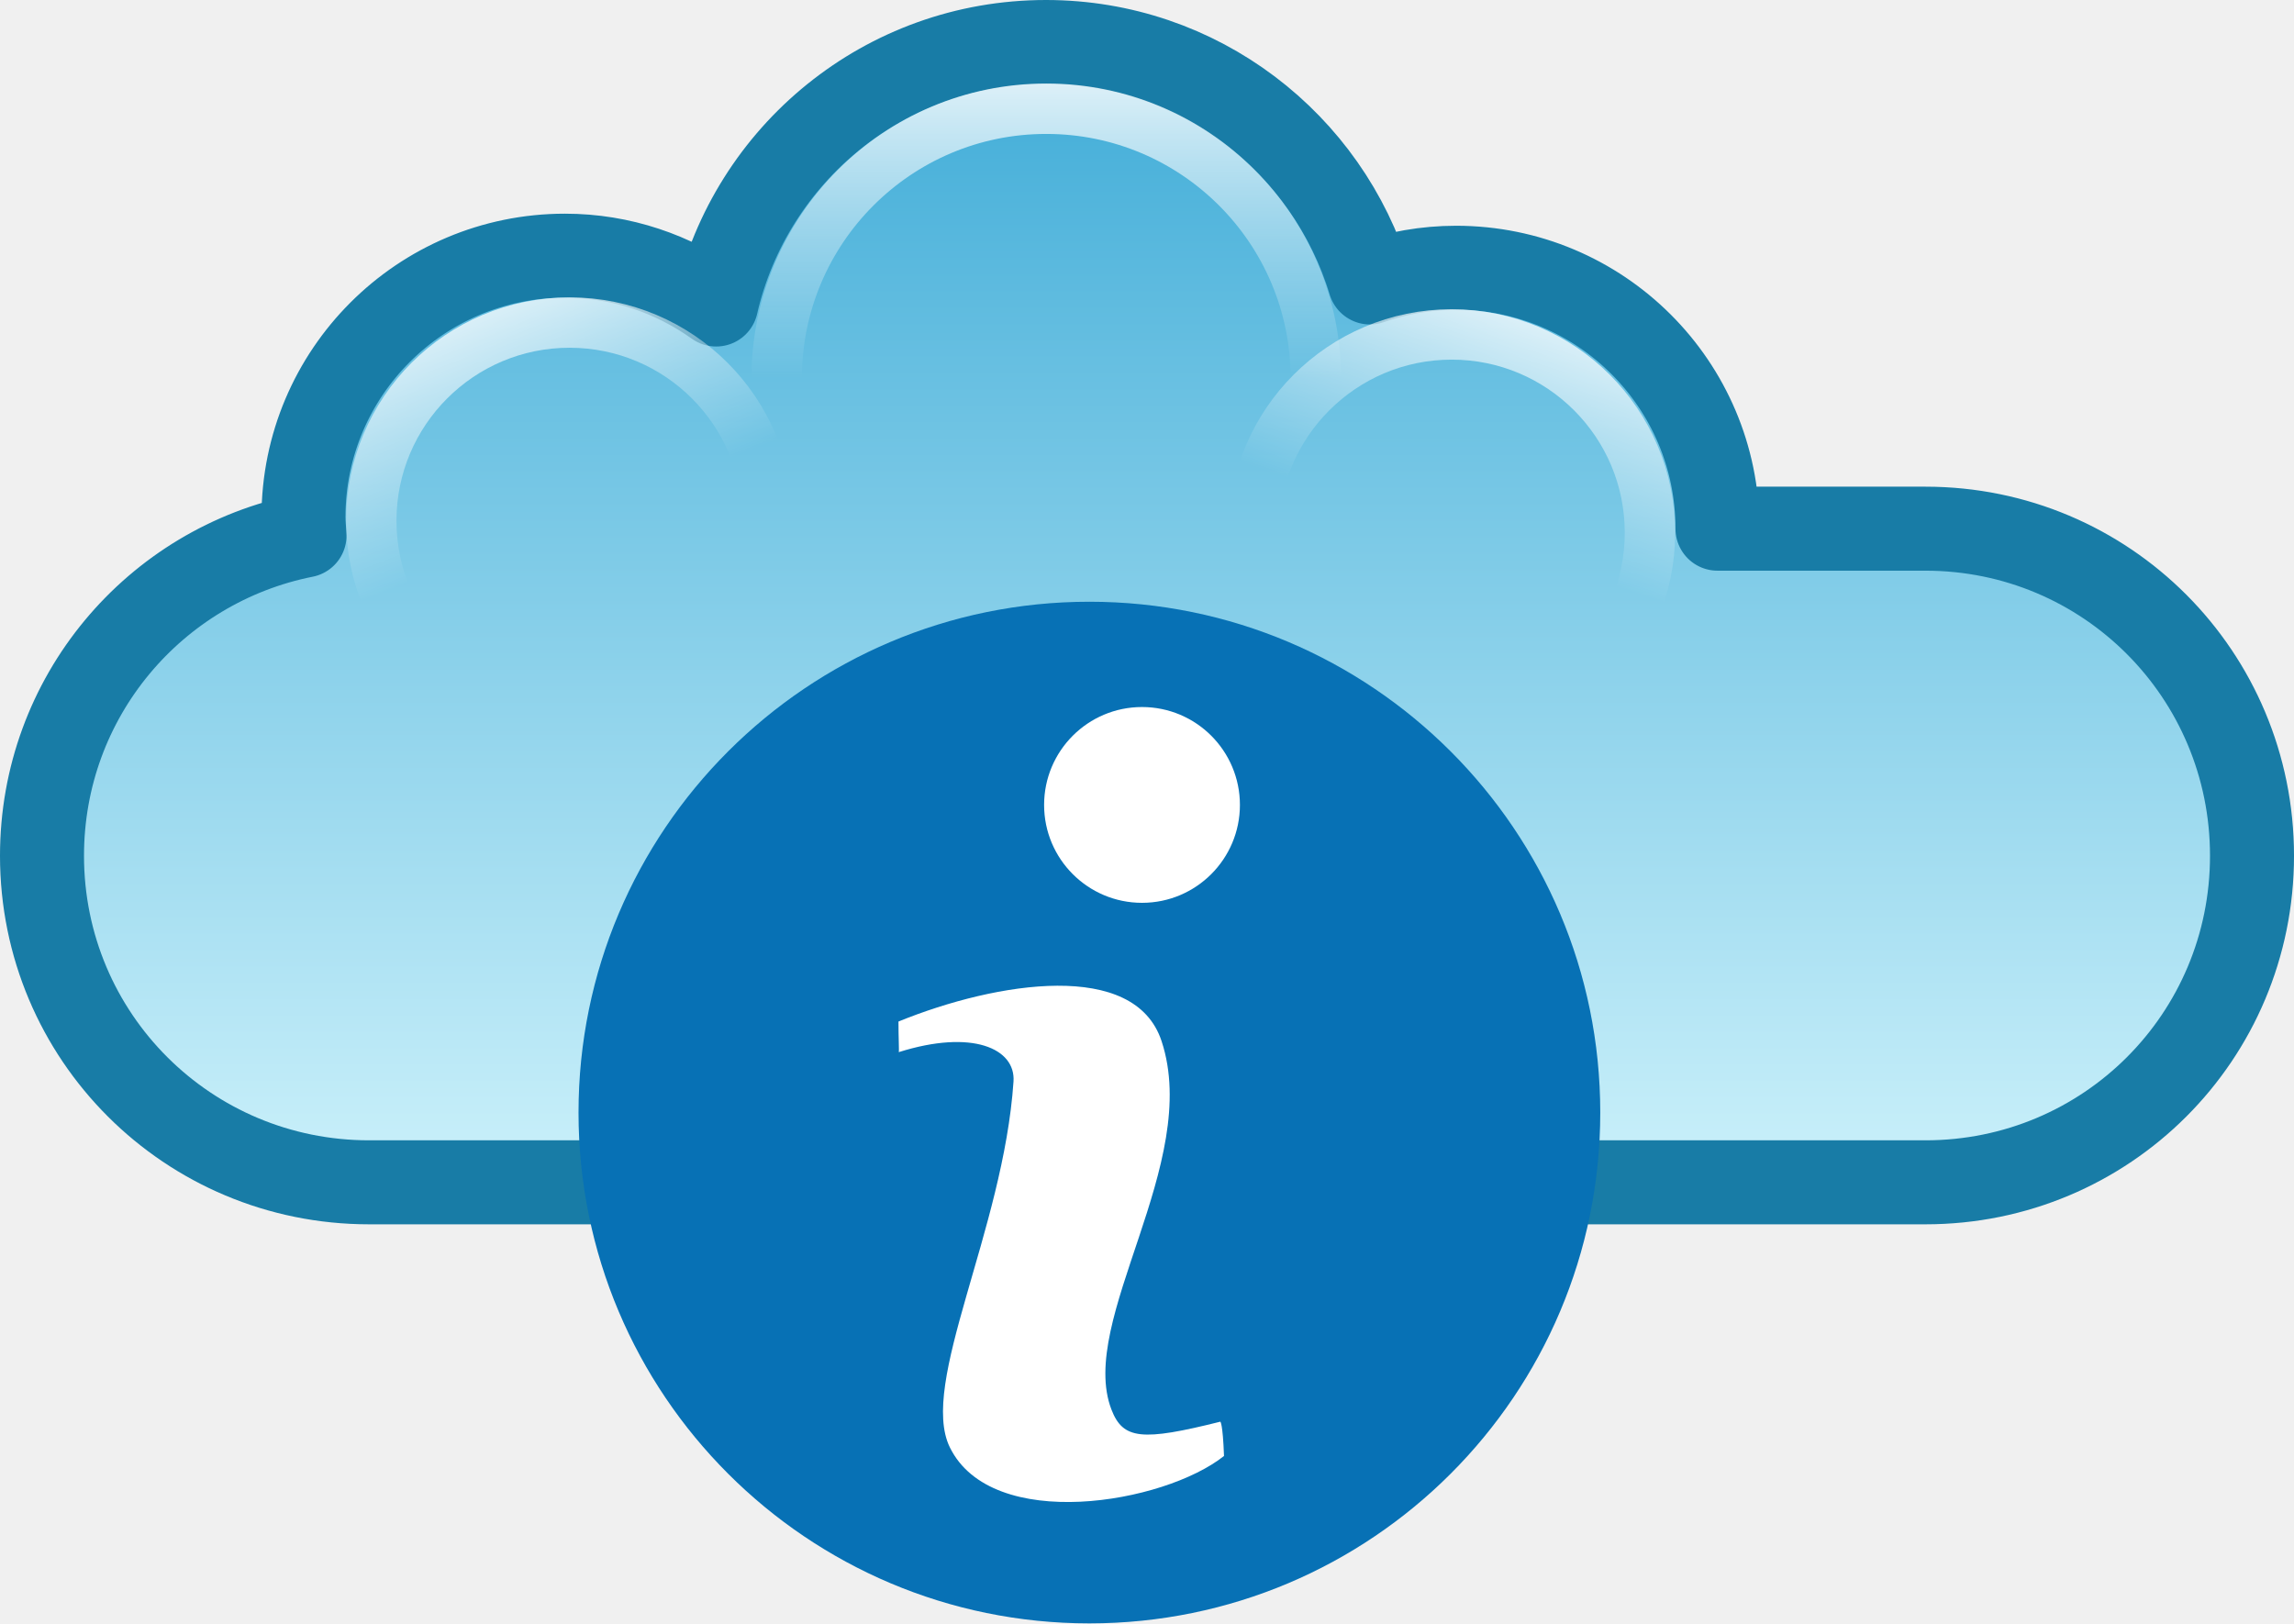
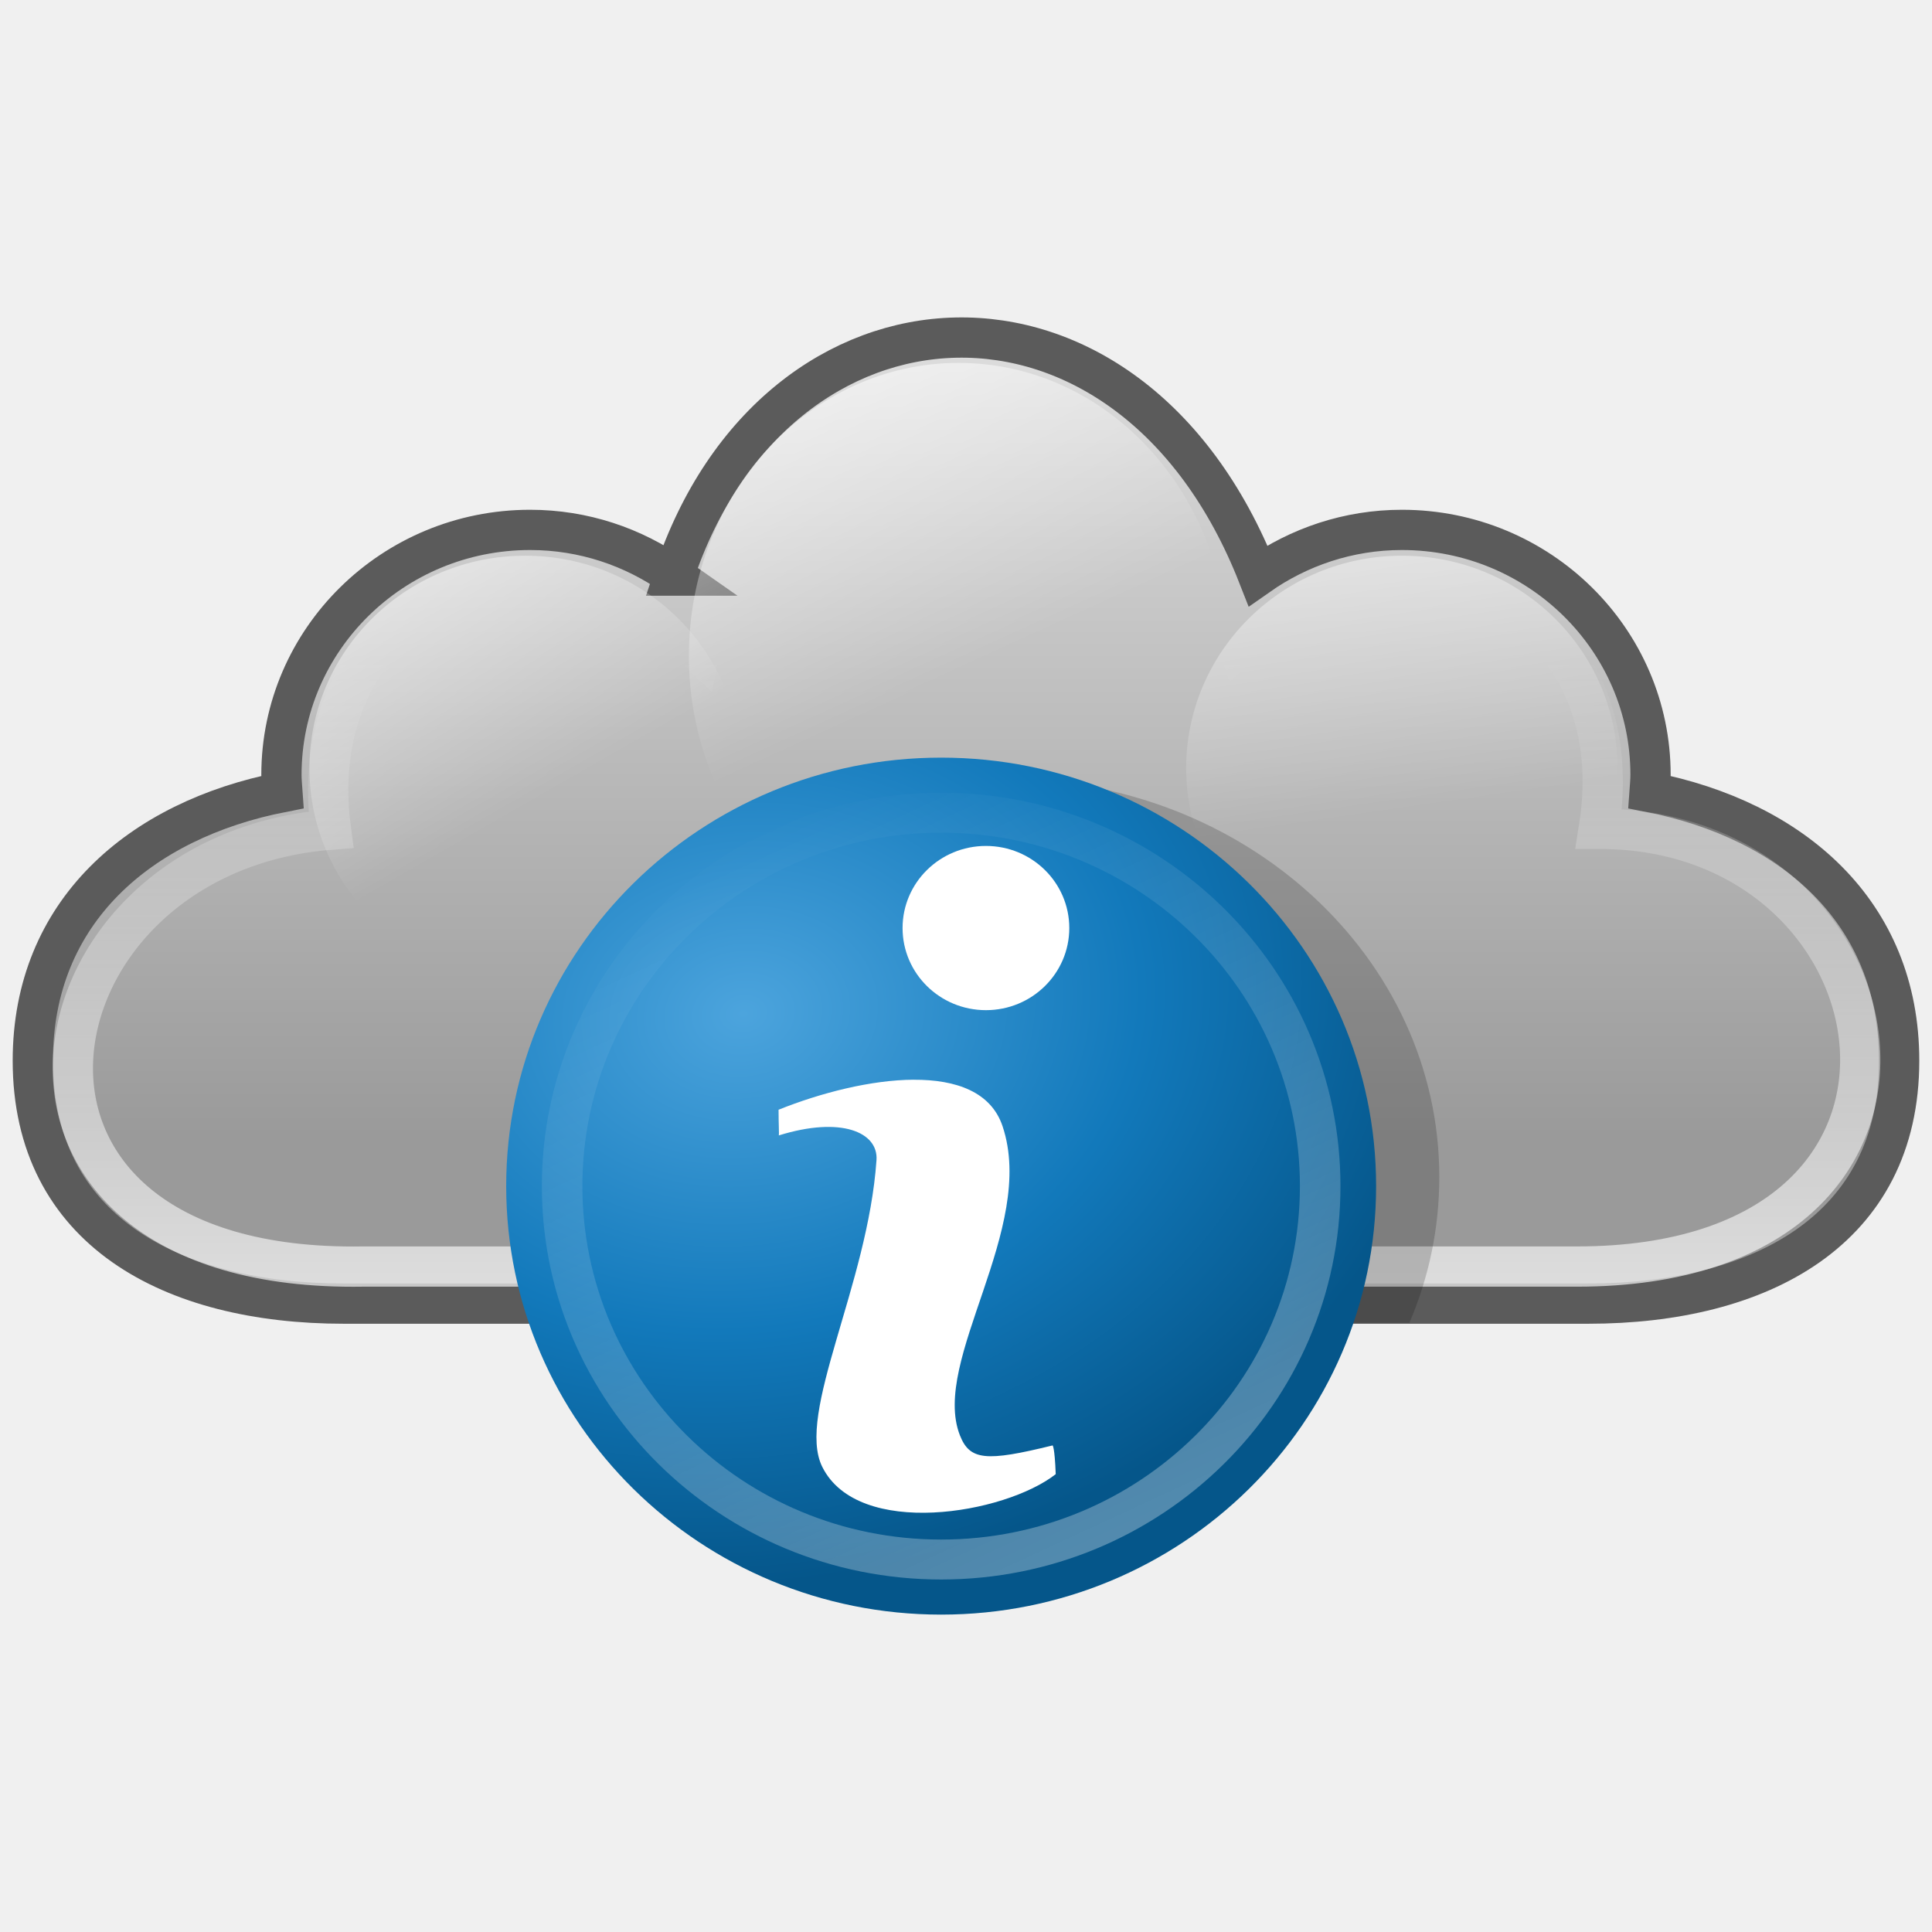
- <svg xmlns="http://www.w3.org/2000/svg" xmlns:xlink="http://www.w3.org/1999/xlink" width="136.531" height="96.628" id="svg4180" version="1.1">
-   <defs id="defs4182">
-     <linearGradient id="linearGradient3625">
-       <stop style="stop-color:#ffffff;stop-opacity:1;" offset="0" id="stop3627" />
-       <stop style="stop-color:#ffffff;stop-opacity:0;" offset="1" id="stop3629" />
+ <svg xmlns="http://www.w3.org/2000/svg" xmlns:xlink="http://www.w3.org/1999/xlink" width="48" height="48" id="svg3196" version="1.1">
+   <defs id="defs3198">
+     <linearGradient xlink:href="#linearGradient7490" id="linearGradient7689" gradientUnits="userSpaceOnUse" gradientTransform="matrix(0.3969511,0,0,0.3910505,58.31332,386.845)" x1="585.858" y1="780.729" x2="585.858" y2="731.029" />
+     <linearGradient id="linearGradient7490">
+       <stop id="stop7492" offset="0" style="stop-color:#9a9a9a;stop-opacity:1" />
+       <stop id="stop7494" offset="1" style="stop-color:#dcdcdc;stop-opacity:1" />
    </linearGradient>
-     <linearGradient xlink:href="#linearGradient5378" id="linearGradient3887" gradientUnits="userSpaceOnUse" gradientTransform="translate(312.6763,-5.434469)" x1="129.705" y1="614.279" x2="129.705" y2="684.78" />
-     <linearGradient id="linearGradient5378">
-       <stop style="stop-color:#ffffff;stop-opacity:1;" offset="0" id="stop5380" />
-       <stop style="stop-color:#ffffff;stop-opacity:0;" offset="1" id="stop5382" />
+     <linearGradient xlink:href="#linearGradient5392" id="linearGradient7691" gradientUnits="userSpaceOnUse" gradientTransform="matrix(0.3969511,0,0,0.3910505,110.4132,458.7495)" x1="425.07" y1="626.737" x2="425.07" y2="566.384" />
+     <linearGradient id="linearGradient5392">
+       <stop style="stop-color:#ffffff;stop-opacity:1" offset="0" id="stop5394" />
+       <stop style="stop-color:#ffffff;stop-opacity:0;" offset="1" id="stop5396" />
    </linearGradient>
-     <linearGradient xlink:href="#linearGradient5370" id="linearGradient3883" gradientUnits="userSpaceOnUse" gradientTransform="translate(129.094,518.9706)" x1="8.147" y1="435.503" x2="8.147" y2="509.035" />
-     <linearGradient id="linearGradient5370">
-       <stop style="stop-color:#46afd9;stop-opacity:1" offset="0" id="stop5372" />
-       <stop style="stop-color:#defaff;stop-opacity:1" offset="1" id="stop5374" />
+     <linearGradient xlink:href="#linearGradient7056" id="linearGradient7693" gradientUnits="userSpaceOnUse" x1="553.627" y1="837.669" x2="566.272" y2="859.393" />
+     <linearGradient id="linearGradient7056">
+       <stop style="stop-color:#ffffff;stop-opacity:1;" offset="0" id="stop7058" />
+       <stop style="stop-color:#ffffff;stop-opacity:0;" offset="1" id="stop7060" />
    </linearGradient>
-     <linearGradient y2="509.035" x2="8.147" y1="435.503" x1="8.147" gradientTransform="translate(439.2484,188.8498)" gradientUnits="userSpaceOnUse" id="linearGradient4178" xlink:href="#linearGradient5370" />
-     <linearGradient xlink:href="#linearGradient5370" id="linearGradient4229" gradientUnits="userSpaceOnUse" gradientTransform="translate(439.2484,188.8498)" x1="8.147" y1="435.503" x2="8.147" y2="509.035" />
-     <linearGradient xlink:href="#linearGradient5378" id="linearGradient4231" gradientUnits="userSpaceOnUse" gradientTransform="translate(312.6763,-5.434469)" x1="129.705" y1="614.279" x2="129.705" y2="684.78" />
-     <linearGradient xlink:href="#linearGradient5370" id="linearGradient2839" gradientUnits="userSpaceOnUse" gradientTransform="translate(439.2484,188.8498)" x1="8.147" y1="435.503" x2="8.147" y2="509.035" />
-     <linearGradient xlink:href="#linearGradient5378" id="linearGradient2841" gradientUnits="userSpaceOnUse" gradientTransform="translate(312.6763,-5.434469)" x1="129.705" y1="614.279" x2="129.705" y2="684.78" />
-     <linearGradient xlink:href="#linearGradient5378" id="linearGradient3618" gradientUnits="userSpaceOnUse" gradientTransform="translate(466.4721,-23.81924)" x1="129.705" y1="614.279" x2="129.705" y2="684.78" />
-     <linearGradient xlink:href="#linearGradient5370" id="linearGradient3621" gradientUnits="userSpaceOnUse" gradientTransform="translate(645.7236,188.8498)" x1="8.147" y1="435.503" x2="8.147" y2="509.035" />
-     <linearGradient xlink:href="#linearGradient3625" id="linearGradient3631" x1="281.873" y1="7.288" x2="275.065" y2="24.68" gradientUnits="userSpaceOnUse" />
-     <linearGradient xlink:href="#linearGradient3625" id="linearGradient3635" gradientUnits="userSpaceOnUse" x1="275.065" y1="7.676" x2="275.065" y2="24.68" />
-     <linearGradient xlink:href="#linearGradient3625" id="linearGradient3639" gradientUnits="userSpaceOnUse" x1="280.936" y1="7.154" x2="275.065" y2="24.68" />
+     <linearGradient xlink:href="#linearGradient7056" id="linearGradient7695" gradientUnits="userSpaceOnUse" x1="561.601" y1="832.001" x2="565.635" y2="859.572" />
+     <linearGradient xlink:href="#linearGradient7056" id="linearGradient7697" gradientUnits="userSpaceOnUse" x1="555.222" y1="840.824" x2="563.022" y2="859.427" />
+     <radialGradient xlink:href="#linearGradient5296" id="radialGradient7699" gradientUnits="userSpaceOnUse" gradientTransform="matrix(0.2059403,1.312374,-1.638003,0.2570388,837.3393,157.1345)" cx="133.129" cy="446.658" fx="133.129" fy="446.658" r="27.577" />
+     <linearGradient id="linearGradient5296">
+       <stop id="stop5298" offset="0" style="stop-color:#4ca4dd;stop-opacity:1" />
+       <stop style="stop-color:#1279bb;stop-opacity:1;" offset="0.555" id="stop5300" />
+       <stop id="stop5302" offset="1" style="stop-color:#05568a;stop-opacity:1" />
+     </linearGradient>
+     <linearGradient xlink:href="#linearGradient7088" id="linearGradient7701" gradientUnits="userSpaceOnUse" x1="171.408" y1="526.025" x2="127.726" y2="432.98" />
+     <linearGradient id="linearGradient7088">
+       <stop style="stop-color:#ffffff;stop-opacity:0.543" offset="0" id="stop7090" />
+       <stop style="stop-color:#ffffff;stop-opacity:0;" offset="1" id="stop7092" />
+     </linearGradient>
+     <linearGradient y2="432.98" x2="127.726" y1="526.025" x1="171.408" gradientUnits="userSpaceOnUse" id="linearGradient3184" xlink:href="#linearGradient7088" />
  </defs>
-   <g id="layer1" transform="translate(-592.4953,-618.334)">
-     <path id="path3881" d="m 654.745,620.834 c -9.576,0 -17.574,6.671 -19.625,15.625 -2.544,-1.814 -5.637,-2.906 -9,-2.906 -8.592,0 -15.562,6.971 -15.562,15.562 0,0.368 0.037,0.732 0.062,1.094 -8.922,1.773 -15.625,9.604 -15.625,19.062 0,10.773 8.696,19.437 19.469,19.437 l 92.625,0 c 10.773,0 19.438,-8.665 19.438,-19.437 0,-10.773 -8.665,-19.469 -19.438,-19.469 l -12.375,0 c 0,-8.592 -6.971,-15.531 -15.562,-15.531 -1.798,0 -3.518,0.314 -5.125,0.875 -2.503,-8.283 -10.182,-14.312 -19.281,-14.312 z" style="color:#000000;fill:url(#linearGradient3621);fill-opacity:1;fill-rule:nonzero;stroke:#187ca6;stroke-width:5;stroke-linecap:butt;stroke-linejoin:round;stroke-miterlimit:4;stroke-opacity:1;stroke-dasharray:none;stroke-dashoffset:0;marker:none;visibility:visible;display:inline;overflow:visible;enable-background:accumulate" />
-     <path transform="matrix(1.102564,0,0,1.102564,496.7281,179.8462)" d="m 173.241,457.76 c 0,15.23 -12.347,27.577 -27.577,27.577 -15.23,0 -27.577,-12.347 -27.577,-27.577 0,-15.23 12.347,-27.577 27.577,-27.577 15.23,0 27.577,12.347 27.577,27.577 z" id="path4673" style="color:#000000;fill:#0771b5;fill-opacity:1;fill-rule:nonzero;stroke:none;stroke-width:3.506;marker:none;visibility:visible;display:inline;overflow:visible;enable-background:accumulate" />
-     <path style="color:#000000;fill:#ffffff;fill-opacity:1;fill-rule:nonzero;stroke:none;stroke-width:1;marker:none;visibility:visible;display:inline;overflow:visible;enable-background:accumulate" d="m 660.464,660.418 c -3.218,0 -5.827,2.609 -5.827,5.827 0,3.218 2.609,5.827 5.827,5.827 3.218,0 5.827,-2.609 5.827,-5.827 0,-3.218 -2.609,-5.827 -5.827,-5.827 z m -5.044,16.589 c -2.977,0.015 -6.501,0.929 -9.451,2.131 0,0.985 0.046,1.709 0.018,1.821 4.36,-1.375 6.962,-0.224 6.829,1.748 -0.6,8.891 -5.649,17.991 -3.788,21.779 2.506,5.101 12.747,3.351 16.316,0.51 -0.073,-1.967 -0.219,-2.04 -0.219,-2.04 -4.662,1.166 -5.794,1.067 -6.483,-0.728 -2.04,-5.317 5.39,-14.641 2.986,-21.925 -0.802,-2.429 -3.232,-3.311 -6.21,-3.296 z" id="path4829-5" />
-     <path transform="matrix(1.269231,0,0,1.269231,305.6445,609.5239)" d="m 287.704,24.68 c 0,6.981 -5.659,12.64 -12.64,12.64 -6.981,0 -12.64,-5.659 -12.64,-12.64 0,-6.981 5.659,-12.64 12.64,-12.64 6.981,0 12.64,5.659 12.64,12.64 z" id="path3633" style="fill:#ffffff;fill-opacity:0;stroke:url(#linearGradient3635);stroke-width:2.364;stroke-miterlimit:4;stroke-opacity:1;stroke-dasharray:none" />
-     <path transform="matrix(0.9335665,0,0,0.9335665,422.1039,627.0004)" d="m 287.704,24.68 c 0,6.981 -5.659,12.64 -12.64,12.64 -6.981,0 -12.64,-5.659 -12.64,-12.64 0,-6.981 5.659,-12.64 12.64,-12.64 6.981,0 12.64,5.659 12.64,12.64 z" id="path3637" style="fill:#ffffff;fill-opacity:0;stroke:url(#linearGradient3639);stroke-width:3.213;stroke-miterlimit:4;stroke-opacity:1;stroke-dasharray:none" />
-     <path style="fill:#ffffff;fill-opacity:0;stroke:url(#linearGradient3631);stroke-width:3.213;stroke-miterlimit:4;stroke-opacity:1;stroke-dasharray:none" id="path3623" d="m 287.704,24.68 c 0,6.981 -5.659,12.64 -12.64,12.64 -6.981,0 -12.64,-5.659 -12.64,-12.64 0,-6.981 5.659,-12.64 12.64,-12.64 6.981,0 12.64,5.659 12.64,12.64 z" transform="matrix(-0.9335665,0,0,0.9335665,883.1833,626.2933)" />
+   <g id="layer1" transform="translate(0,-1004.362)">
+     <g transform="translate(-272.3228,340.4361)" id="g7669">
+       <path id="path7671" d="m 289.066,678.227 c -1.01,-0.71 -2.238,-1.136 -3.573,-1.136 -3.41,0 -6.178,2.726 -6.178,6.086 0,0.144 0.015,0.286 0.025,0.428 -3.542,0.693 -6.202,2.974 -6.202,6.672 0,4.213 3.452,6.037 7.728,6.037 l 30.913,0 c 4.276,0 7.728,-1.824 7.728,-6.037 0,-3.699 -2.661,-5.979 -6.202,-6.672 0.01,-0.142 0.025,-0.284 0.025,-0.428 0,-3.36 -2.767,-6.086 -6.178,-6.086 -1.335,0 -2.563,0.427 -3.573,1.136 -3.192,-8.13 -11.981,-7.639 -14.514,0 z" style="color:#000000;fill:url(#linearGradient7689);fill-opacity:1;fill-rule:nonzero;stroke:#5b5b5b;stroke-width:1;stroke-miterlimit:4;stroke-opacity:1;stroke-dasharray:none;marker:none;visibility:visible;display:inline;overflow:visible;enable-background:accumulate" />
+       <path id="path7673" d="m 303.087,679.993 c 4.009,-3.641 9.883,-1.213 8.958,4.525 7.785,-0.019 9.691,10.875 -0.543,10.875 l -30.161,0 c -10.361,0.169 -8.582,-10.258 -0.797,-10.855 -0.757,-5.615 5.005,-8.329 9.155,-4.403 1.497,-7.281 9.608,-10.4 13.388,-0.142 l 0,10e-6 z" style="font-size:medium;font-style:normal;font-variant:normal;font-weight:normal;font-stretch:normal;text-indent:0;text-align:start;text-decoration:none;line-height:normal;letter-spacing:normal;word-spacing:normal;text-transform:none;direction:ltr;block-progression:tb;writing-mode:lr-tb;text-anchor:start;color:#000000;fill:none;stroke:url(#linearGradient7691);stroke-width:1;stroke-miterlimit:6;stroke-opacity:1;stroke-dasharray:none;marker:none;visibility:visible;display:inline;overflow:visible;enable-background:accumulate;font-family:Acidic;-inkscape-font-specification:Acidic" />
+       <path transform="matrix(0.5165147,0,0,0.5088368,-7.236219,246.7544)" d="m 576.875,857.362 c 0,5.73 -4.645,10.375 -10.375,10.375 -5.73,0 -10.375,-4.645 -10.375,-10.375 0,-5.73 4.645,-10.375 10.375,-10.375 5.73,0 10.375,4.645 10.375,10.375 z" id="path7675" style="color:#000000;fill:url(#linearGradient7693);fill-opacity:1;fill-rule:nonzero;stroke:none;stroke-width:3;marker:none;visibility:visible;display:inline;overflow:visible;enable-background:accumulate" />
+       <path transform="matrix(0.5165147,0,0,0.5088368,14.54647,246.7544)" d="m 576.875,857.362 c 0,5.73 -4.645,10.375 -10.375,10.375 -5.73,0 -10.375,-4.645 -10.375,-10.375 0,-5.73 4.645,-10.375 10.375,-10.375 5.73,0 10.375,4.645 10.375,10.375 z" id="path7677" style="color:#000000;fill:url(#linearGradient7695);fill-opacity:1;fill-rule:nonzero;stroke:none;stroke-width:3;marker:none;visibility:visible;display:inline;overflow:visible;enable-background:accumulate" />
+       <path style="color:#000000;fill:url(#linearGradient7697);fill-opacity:1;fill-rule:nonzero;stroke:none;stroke-width:3;marker:none;visibility:visible;display:inline;overflow:visible;enable-background:accumulate" id="path7679" d="m 576.875,857.362 c 0,5.73 -4.645,10.375 -10.375,10.375 -5.73,0 -10.375,-4.645 -10.375,-10.375 0,-5.73 4.645,-10.375 10.375,-10.375 5.73,0 10.375,4.645 10.375,10.375 z" transform="matrix(0.6456433,0,0,0.7020064,-69.62031,78.35193)" />
+       <path id="path7681" d="m 297.278,683.276 c -5.968,0 -10.805,4.428 -10.805,9.893 0,1.279 0.274,2.501 0.757,3.623 l 20.108,0 c 0.482,-1.122 0.744,-2.344 0.744,-3.623 0,-5.464 -4.836,-9.893 -10.805,-9.893 z" style="color:#000000;fill:#000000;fill-opacity:0.181;fill-rule:nonzero;stroke:none;stroke-width:3.506;marker:none;visibility:visible;display:inline;overflow:visible;enable-background:accumulate" />
+       <path style="color:#000000;fill:url(#radialGradient7699);fill-opacity:1;fill-rule:nonzero;stroke:none;stroke-width:3.506;marker:none;visibility:visible;display:inline;overflow:visible;enable-background:accumulate" id="path7683" d="m 173.241,457.76 c 0,15.23 -12.347,27.577 -27.577,27.577 -15.23,0 -27.577,-12.347 -27.577,-27.577 0,-15.23 12.347,-27.577 27.577,-27.577 15.23,0 27.577,12.347 27.577,27.577 z" transform="matrix(0.3918619,0,0,0.386037,238.6253,516.6825)" />
+       <path id="path7685" d="m 296.818,684.943 c -1.144,0 -2.071,0.913 -2.071,2.04 0,1.127 0.927,2.04 2.071,2.04 1.144,0 2.071,-0.913 2.071,-2.04 0,-1.127 -0.927,-2.04 -2.071,-2.04 z m -1.793,5.808 c -1.058,0.005 -2.311,0.325 -3.359,0.746 0,0.345 0.016,0.598 0.006,0.638 1.55,-0.482 2.474,-0.079 2.427,0.612 -0.213,3.113 -2.008,6.299 -1.346,7.625 0.891,1.786 4.53,1.173 5.799,0.179 -0.026,-0.689 -0.078,-0.714 -0.078,-0.714 -1.657,0.408 -2.059,0.374 -2.304,-0.255 -0.725,-1.862 1.916,-5.126 1.061,-7.676 -0.285,-0.85 -1.149,-1.159 -2.207,-1.154 z" style="color:#000000;fill:#ffffff;fill-opacity:1;fill-rule:nonzero;stroke:none;stroke-width:1;marker:none;visibility:visible;display:inline;overflow:visible;enable-background:accumulate" />
+       <path transform="matrix(0.3414822,0,0,0.3364062,245.9638,539.4015)" d="m 173.241,457.76 c 0,15.23 -12.347,27.577 -27.577,27.577 -15.23,0 -27.577,-12.347 -27.577,-27.577 0,-15.23 12.347,-27.577 27.577,-27.577 15.23,0 27.577,12.347 27.577,27.577 z" id="path7687" style="color:#000000;fill:none;stroke:url(#linearGradient3184);stroke-width:2.95;stroke-miterlimit:4;stroke-dasharray:none;marker:none;visibility:visible;display:inline;overflow:visible;enable-background:accumulate" />
+     </g>
  </g>
</svg>
